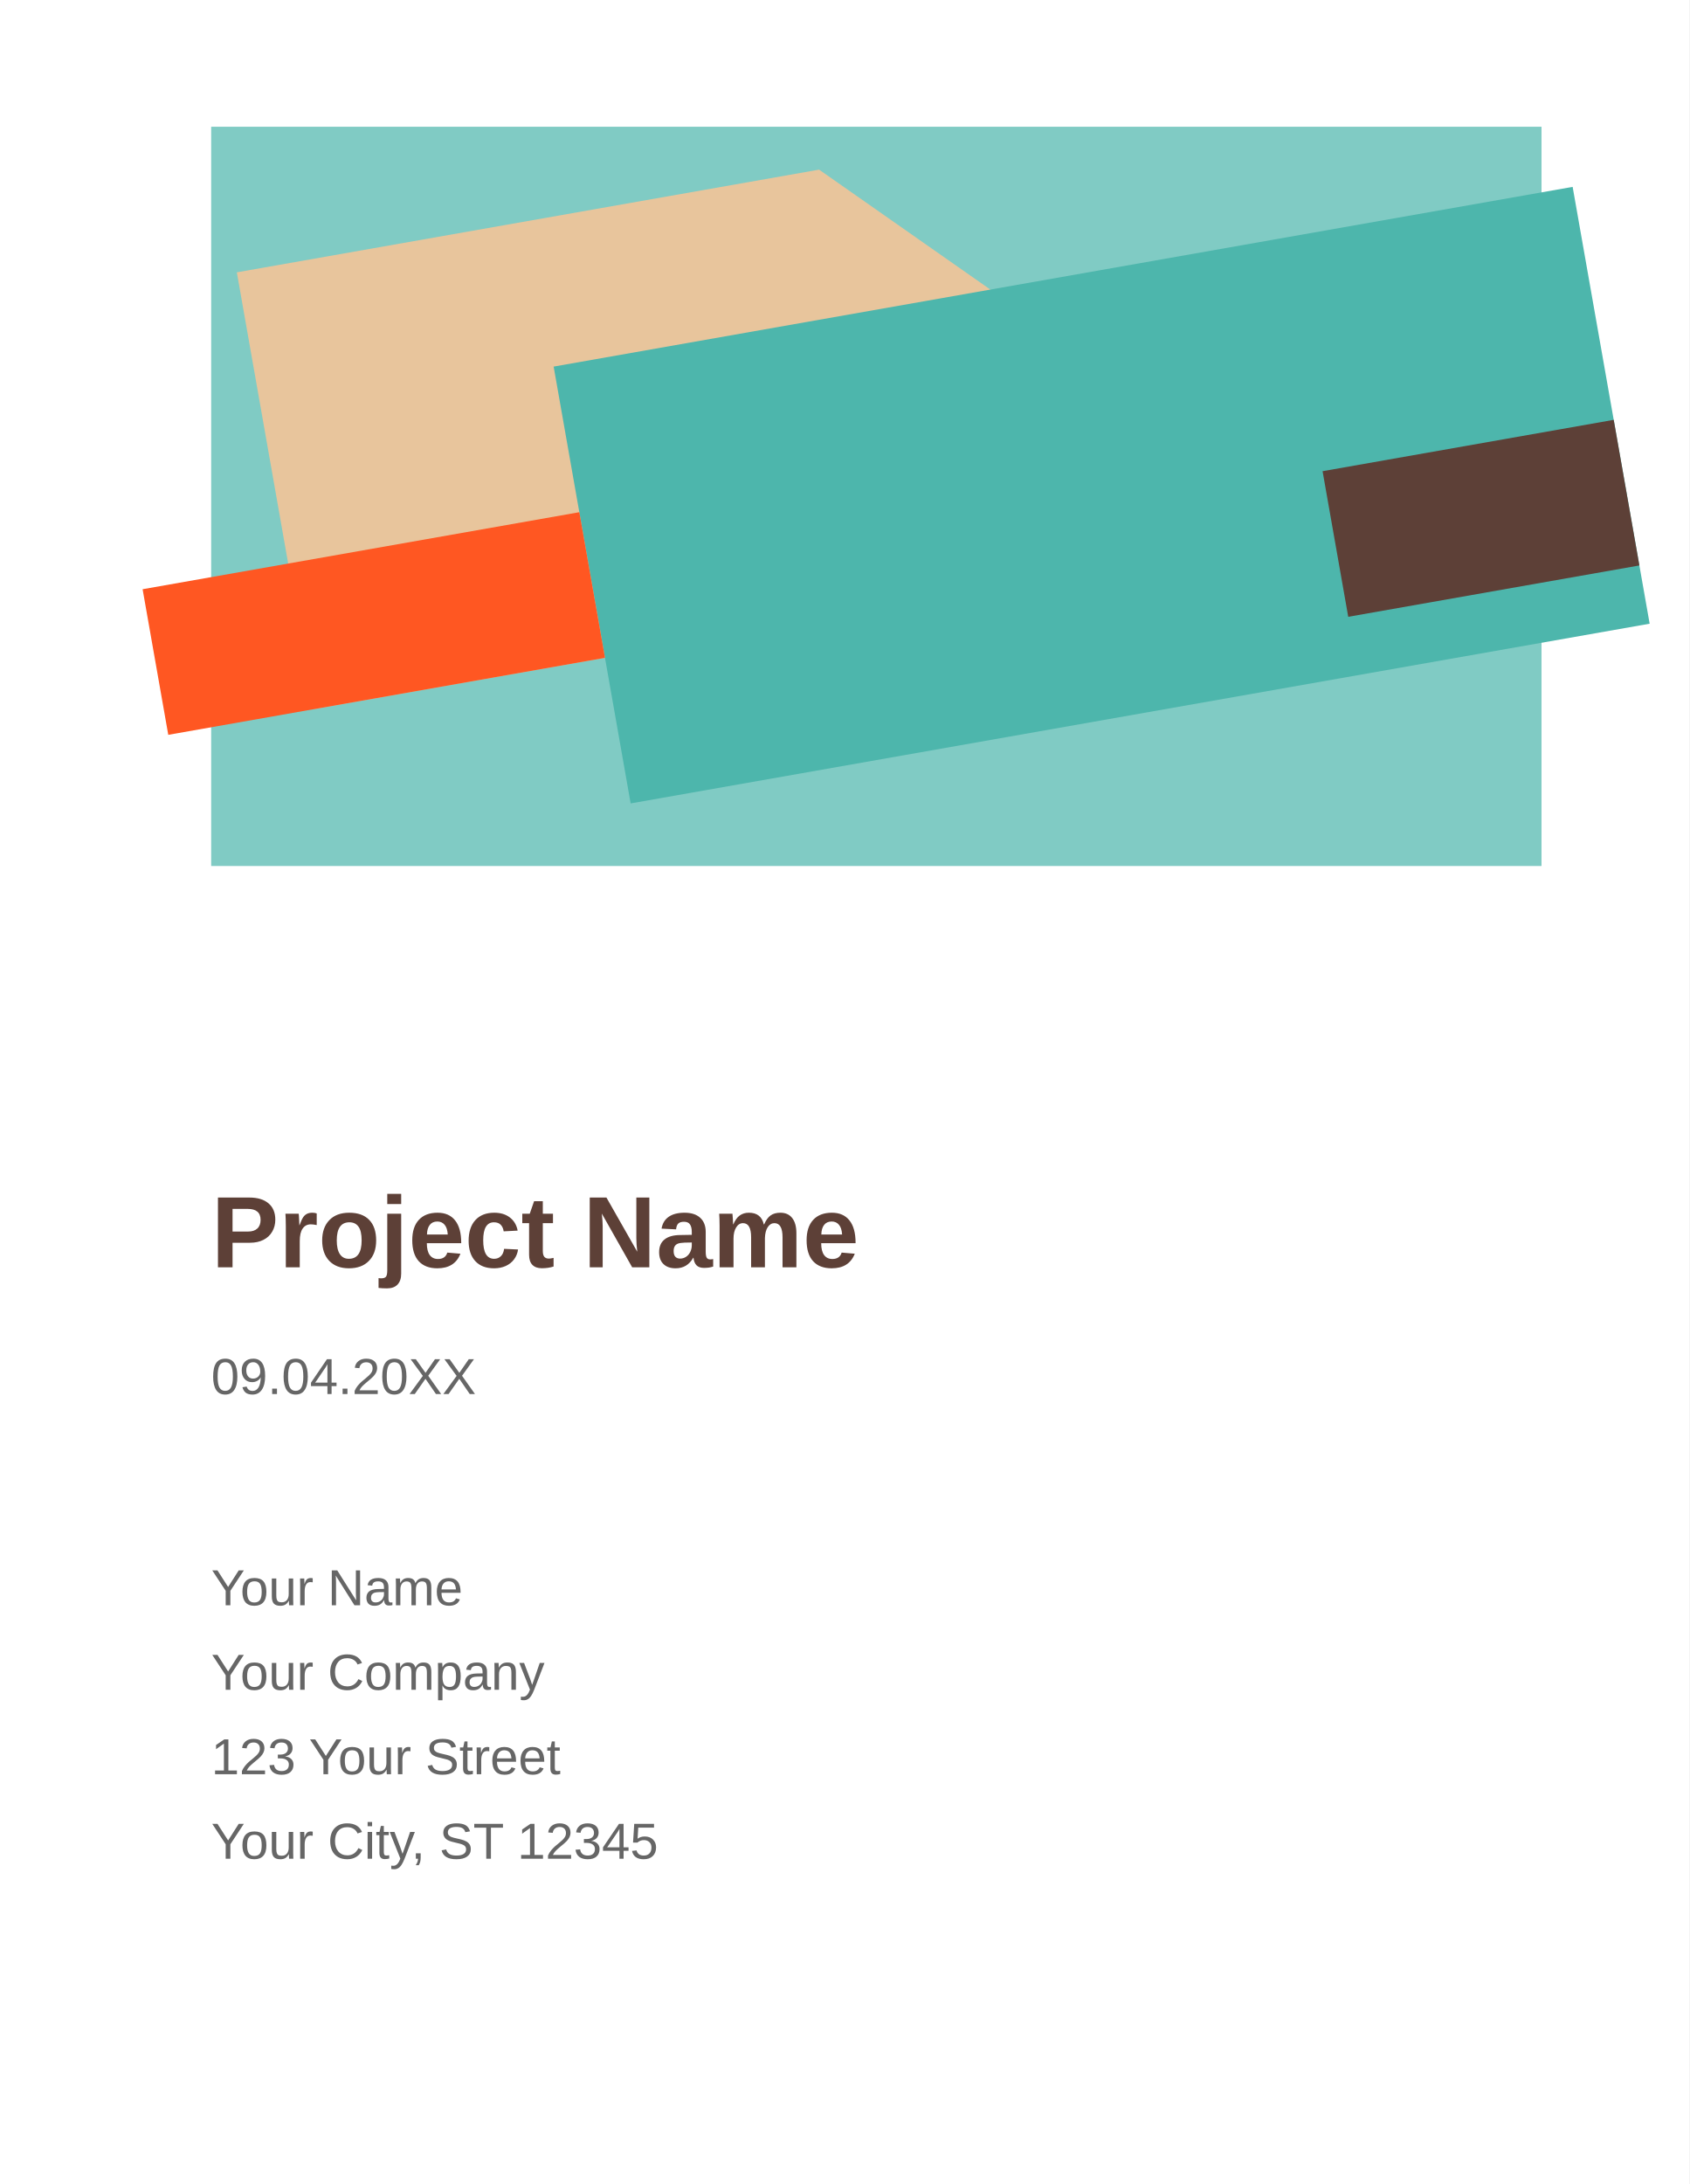
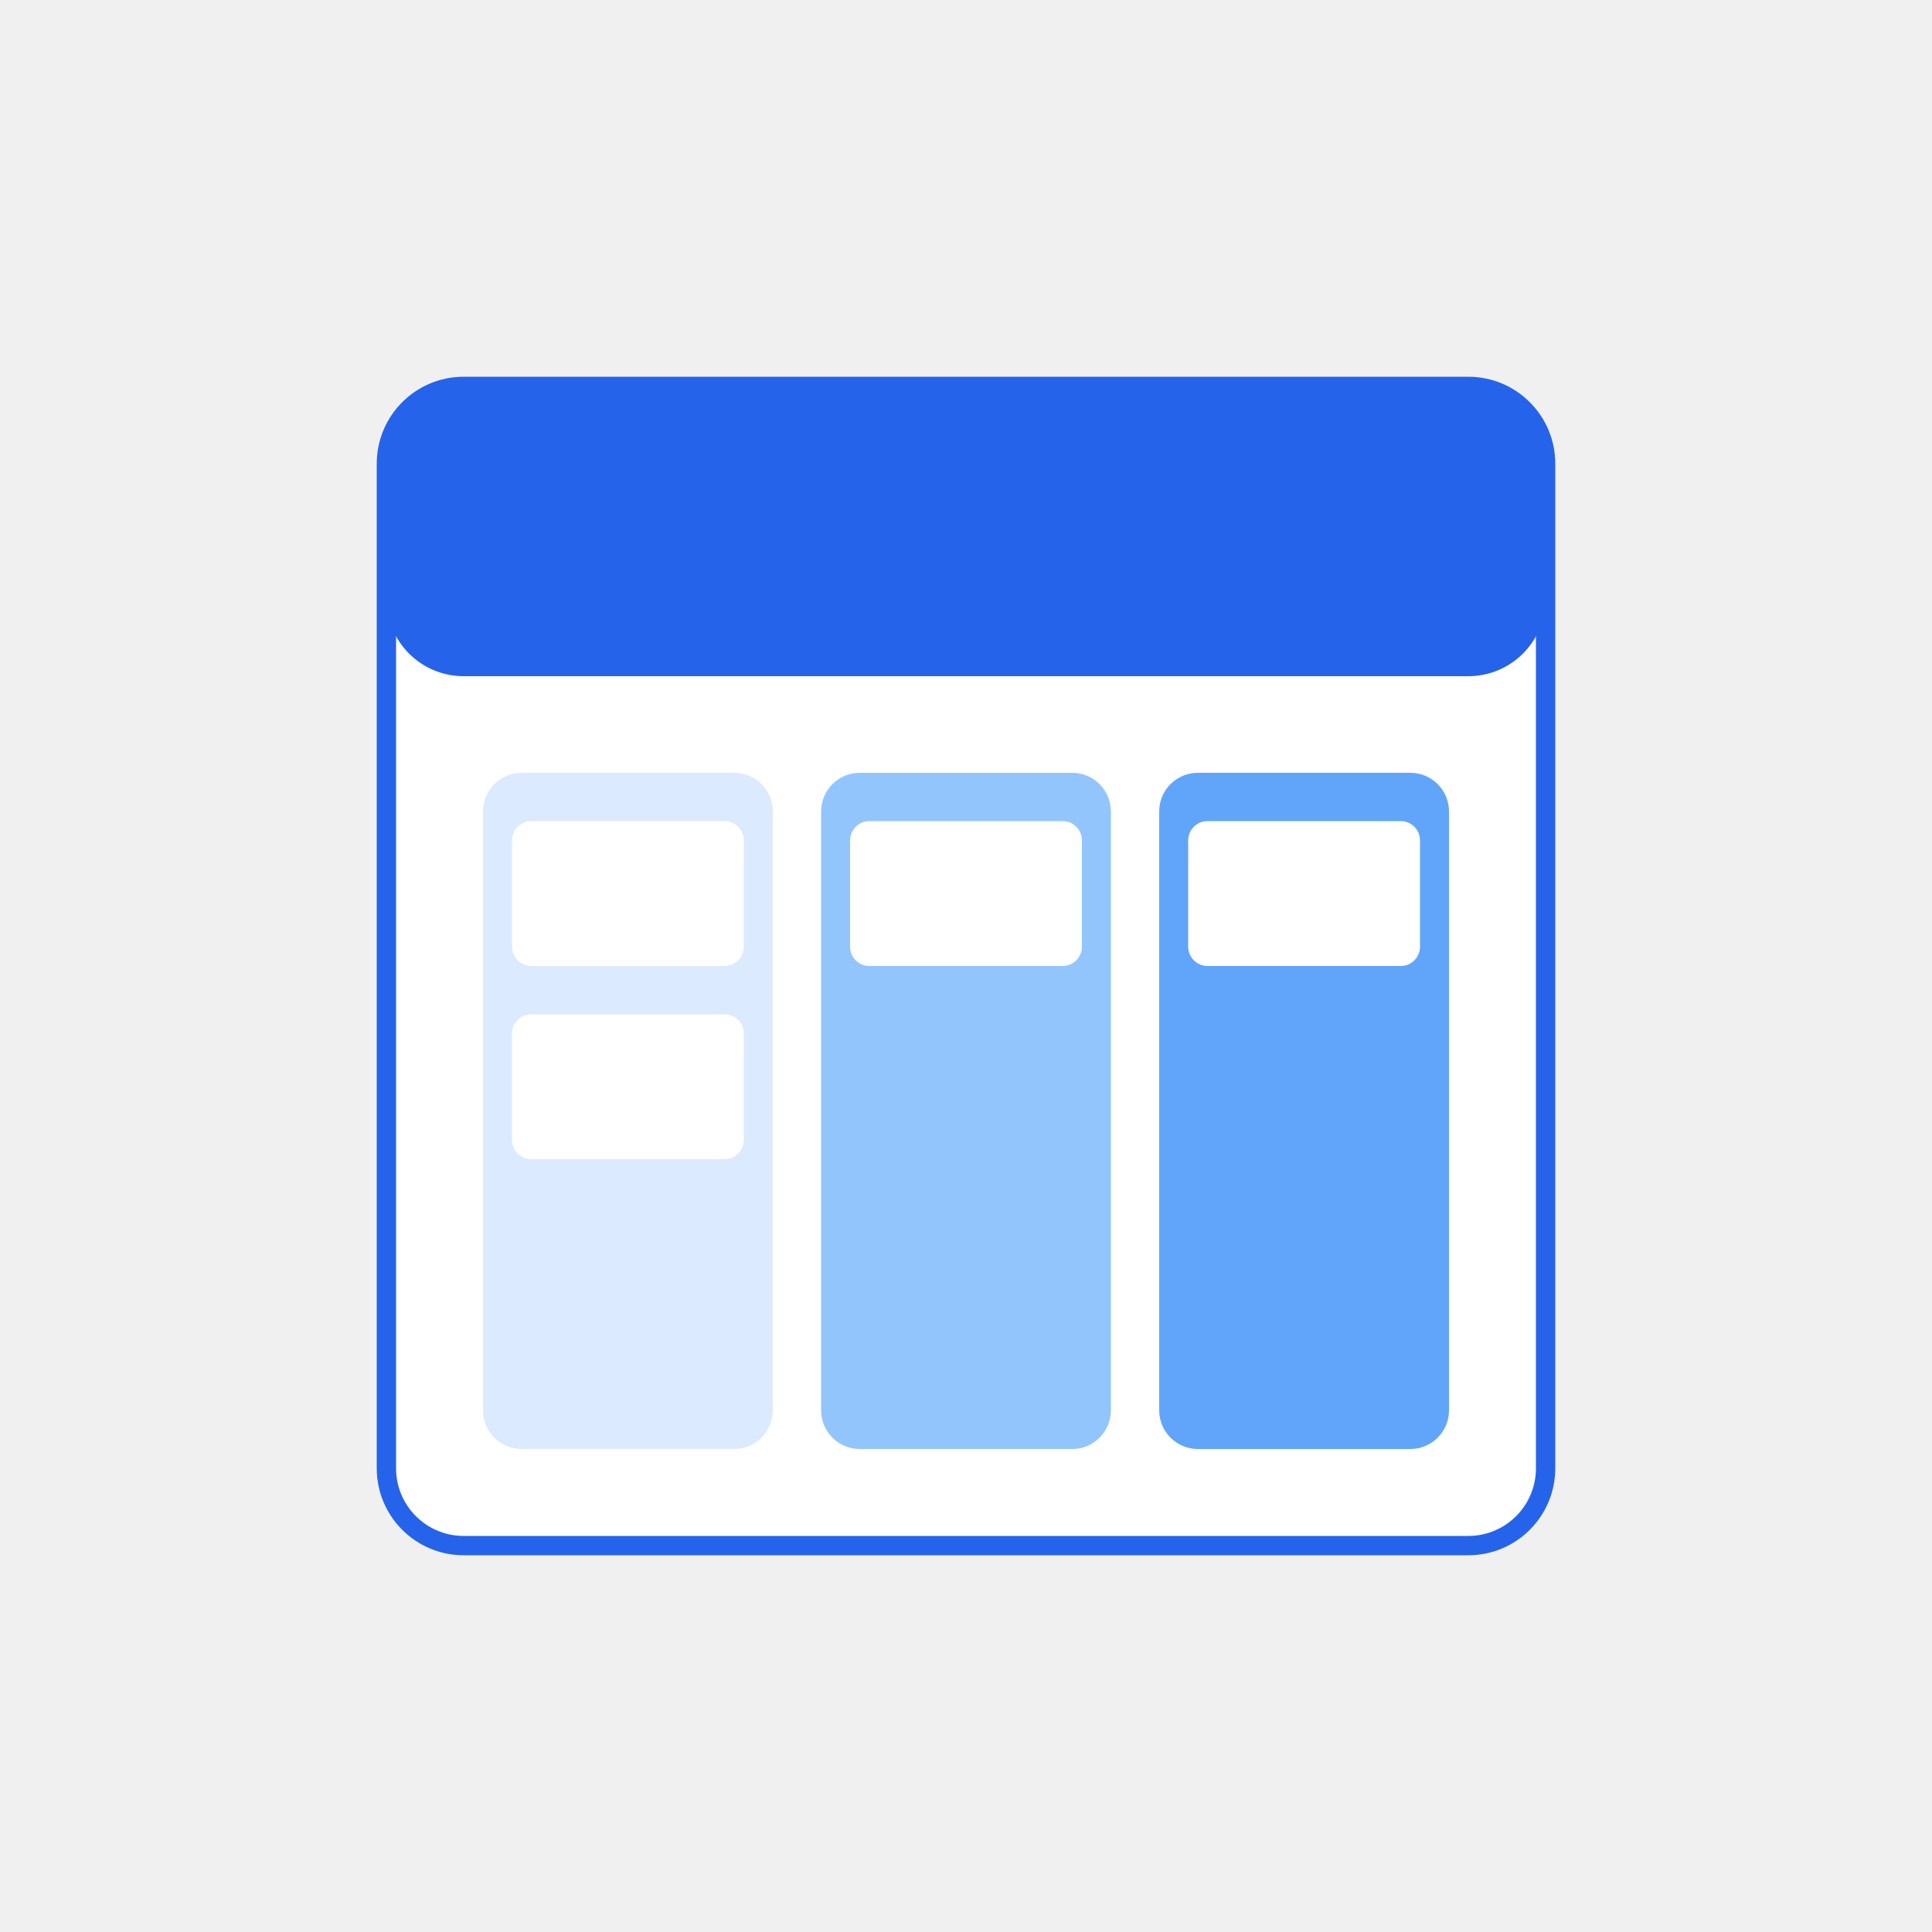
- <svg xmlns="http://www.w3.org/2000/svg" viewBox="0 0 400 517">
-   <rect width="400" height="517" fill="white" />
-   <g transform="translate(50, 30) scale(0.7)">
-     <path d="M0 0 L450 0 L450 250 L0 250 Z" fill="#80CBC4" />
-     <path d="M0 50 L200 50 L350 200 L0 200 Z" fill="#E8C59C" transform="rotate(-10)" />
-     <path d="M100 100 L450 100 L450 250 L100 250 Z" fill="#4DB6AC" transform="rotate(-10)" />
-     <path d="M-50 150 L100 150 L100 200 L-50 200 Z" fill="#FF5722" transform="rotate(-10)" />
-     <path d="M350 180 L450 180 L450 230 L350 230 Z" fill="#5D4037" transform="rotate(-10)" />
-   </g>
-   <text x="50" y="300" font-family="Arial, sans-serif" font-size="24" fill="#5D4037" font-weight="bold">
-     Project Name
-   </text>
-   <text x="50" y="330" font-family="Arial, sans-serif" font-size="12" fill="#666666">
-     09.04.20XX
-   </text>
-   <text x="50" y="380" font-family="Arial, sans-serif" font-size="12" fill="#666666">
-     Your Name
-   </text>
-   <text x="50" y="400" font-family="Arial, sans-serif" font-size="12" fill="#666666">
-     Your Company
-   </text>
-   <text x="50" y="420" font-family="Arial, sans-serif" font-size="12" fill="#666666">
-     123 Your Street
-   </text>
-   <text x="50" y="440" font-family="Arial, sans-serif" font-size="12" fill="#666666">
-     Your City, ST 12345
-   </text>
+ <svg xmlns="http://www.w3.org/2000/svg" viewBox="0 0 200 200">
+   <rect x="40" y="40" width="120" height="120" rx="8" fill="#FFFFFF" stroke="#2563EB" stroke-width="2" />
+   <rect x="40" y="40" width="120" height="30" rx="8" fill="#2563EB" />
+   <rect x="50" y="80" width="30" height="70" rx="4" fill="#DBEAFE" />
+   <rect x="85" y="80" width="30" height="70" rx="4" fill="#93C5FD" />
+   <rect x="120" y="80" width="30" height="70" rx="4" fill="#60A5FA" />
+   <rect x="53" y="85" width="24" height="15" rx="2" fill="#FFFFFF" />
+   <rect x="53" y="105" width="24" height="15" rx="2" fill="#FFFFFF" />
+   <rect x="88" y="85" width="24" height="15" rx="2" fill="#FFFFFF" />
+   <rect x="123" y="85" width="24" height="15" rx="2" fill="#FFFFFF" />
</svg>
